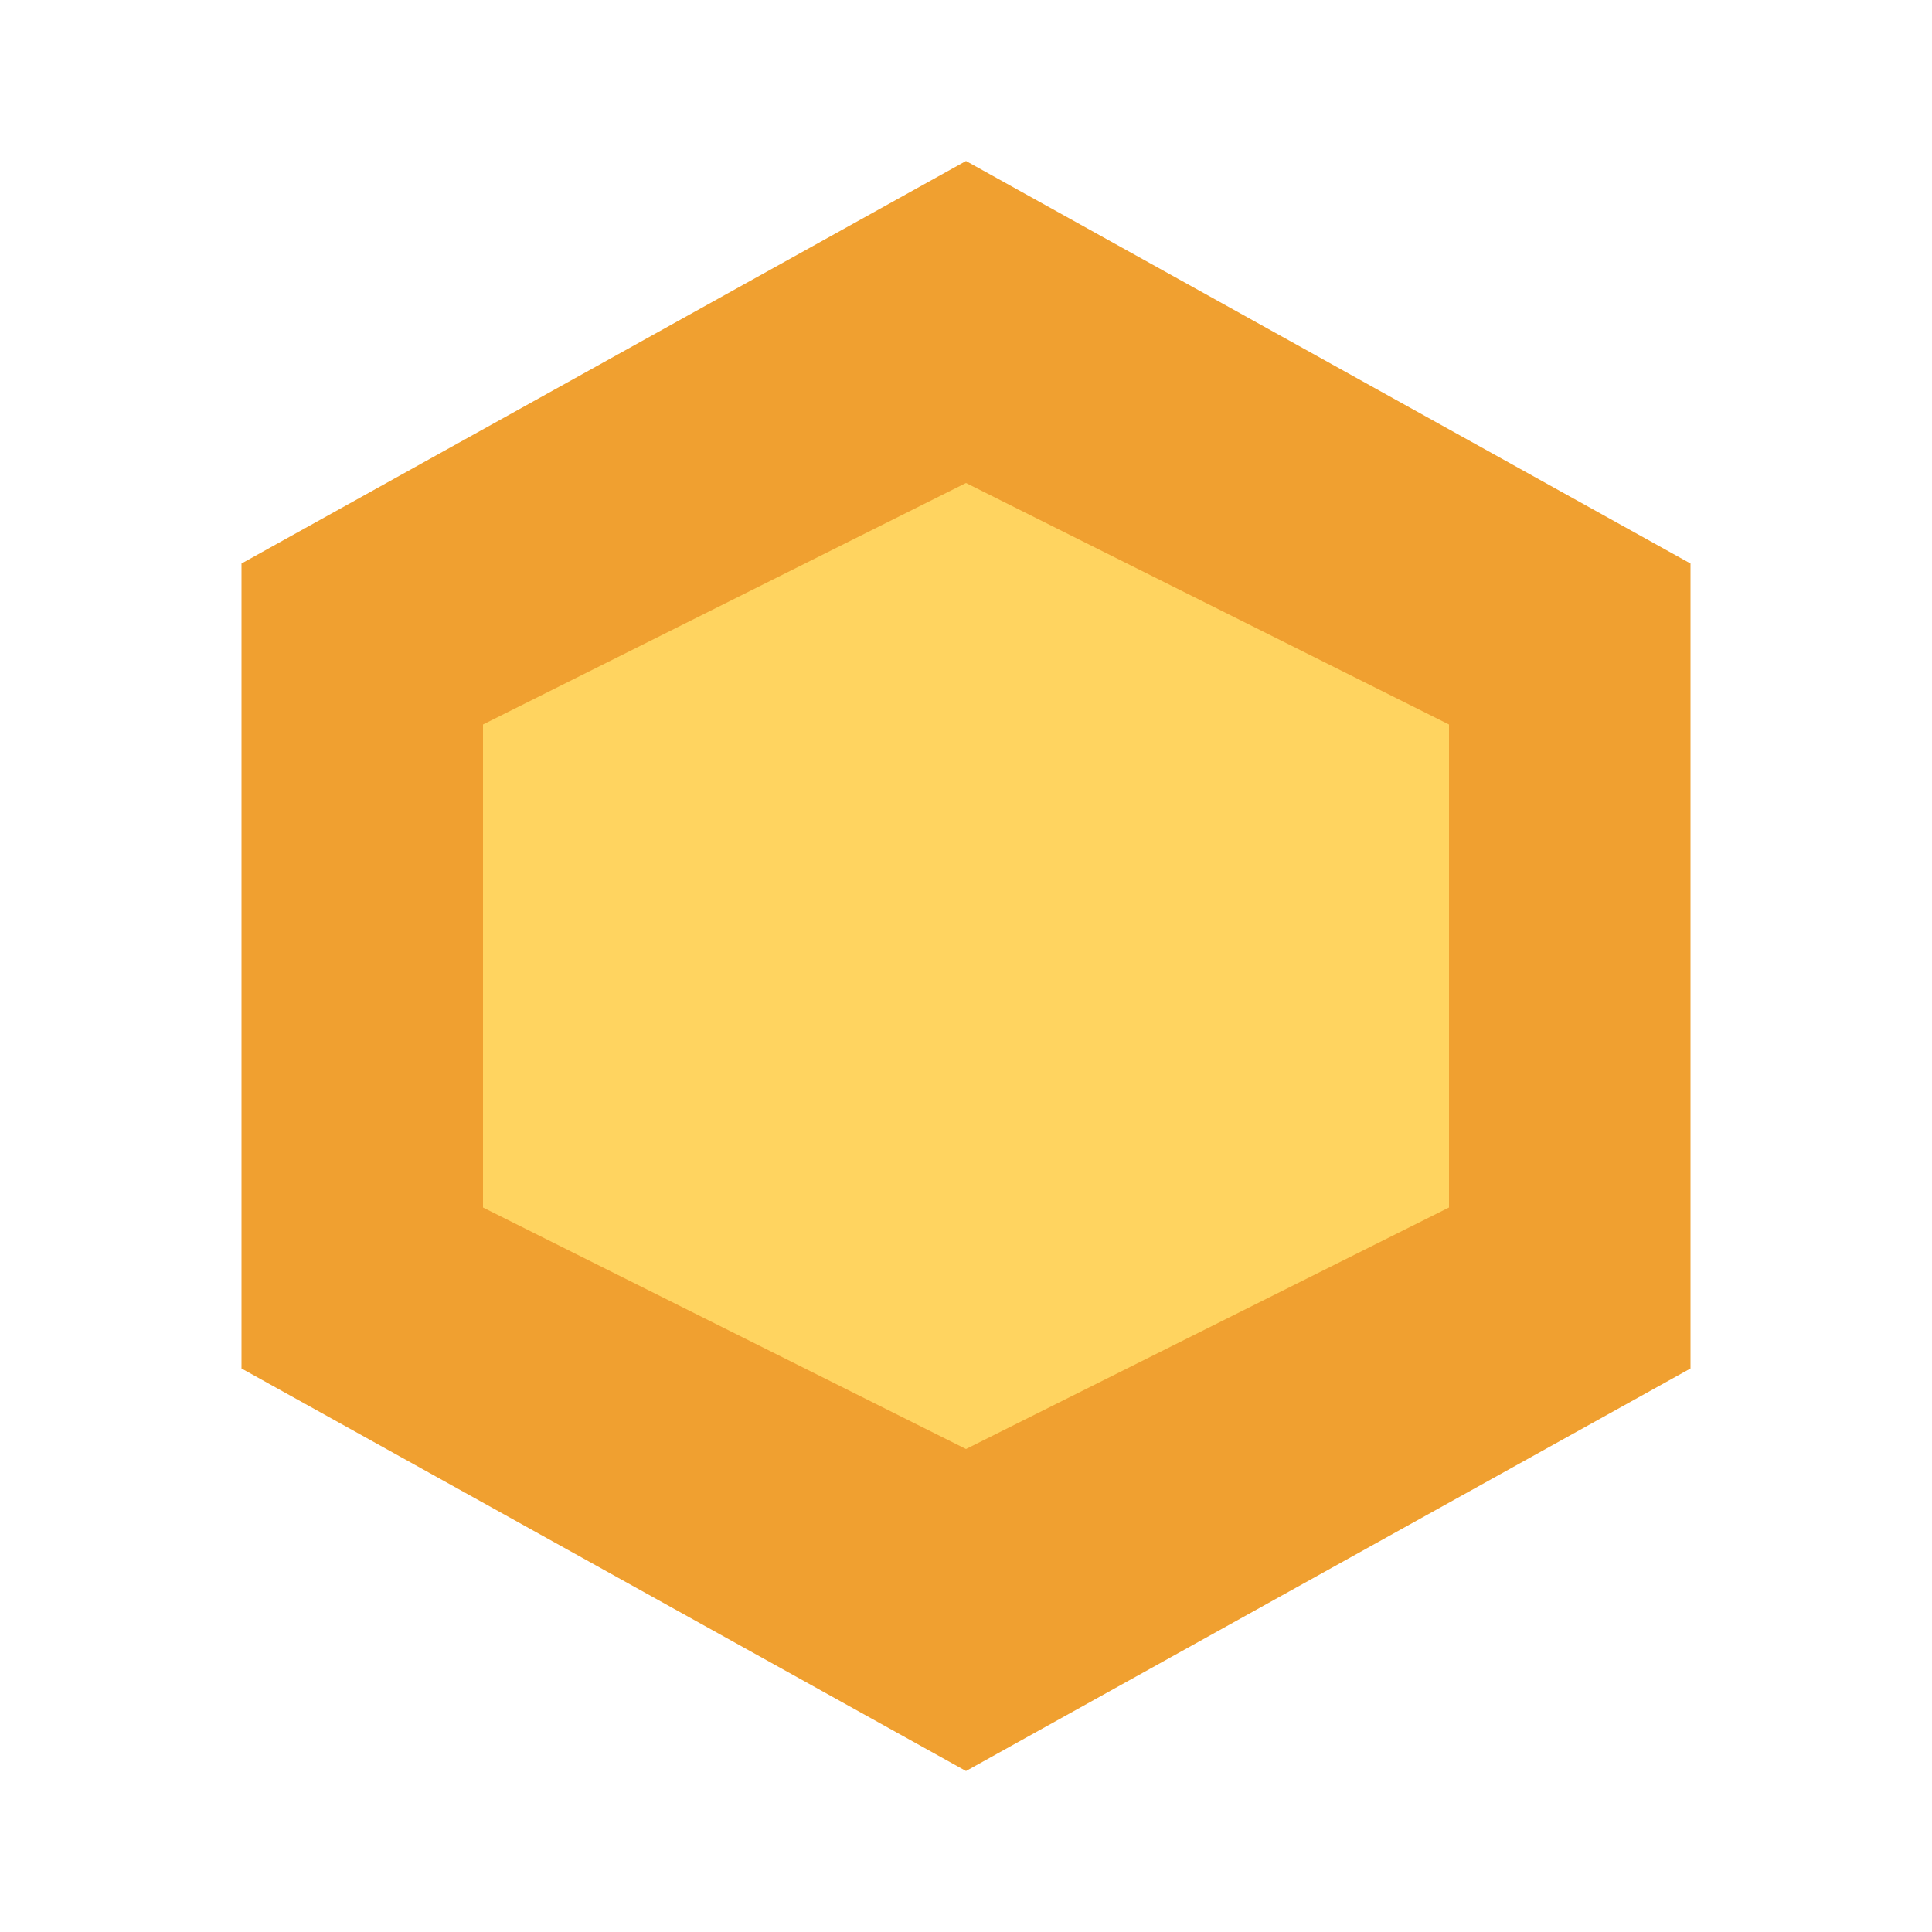
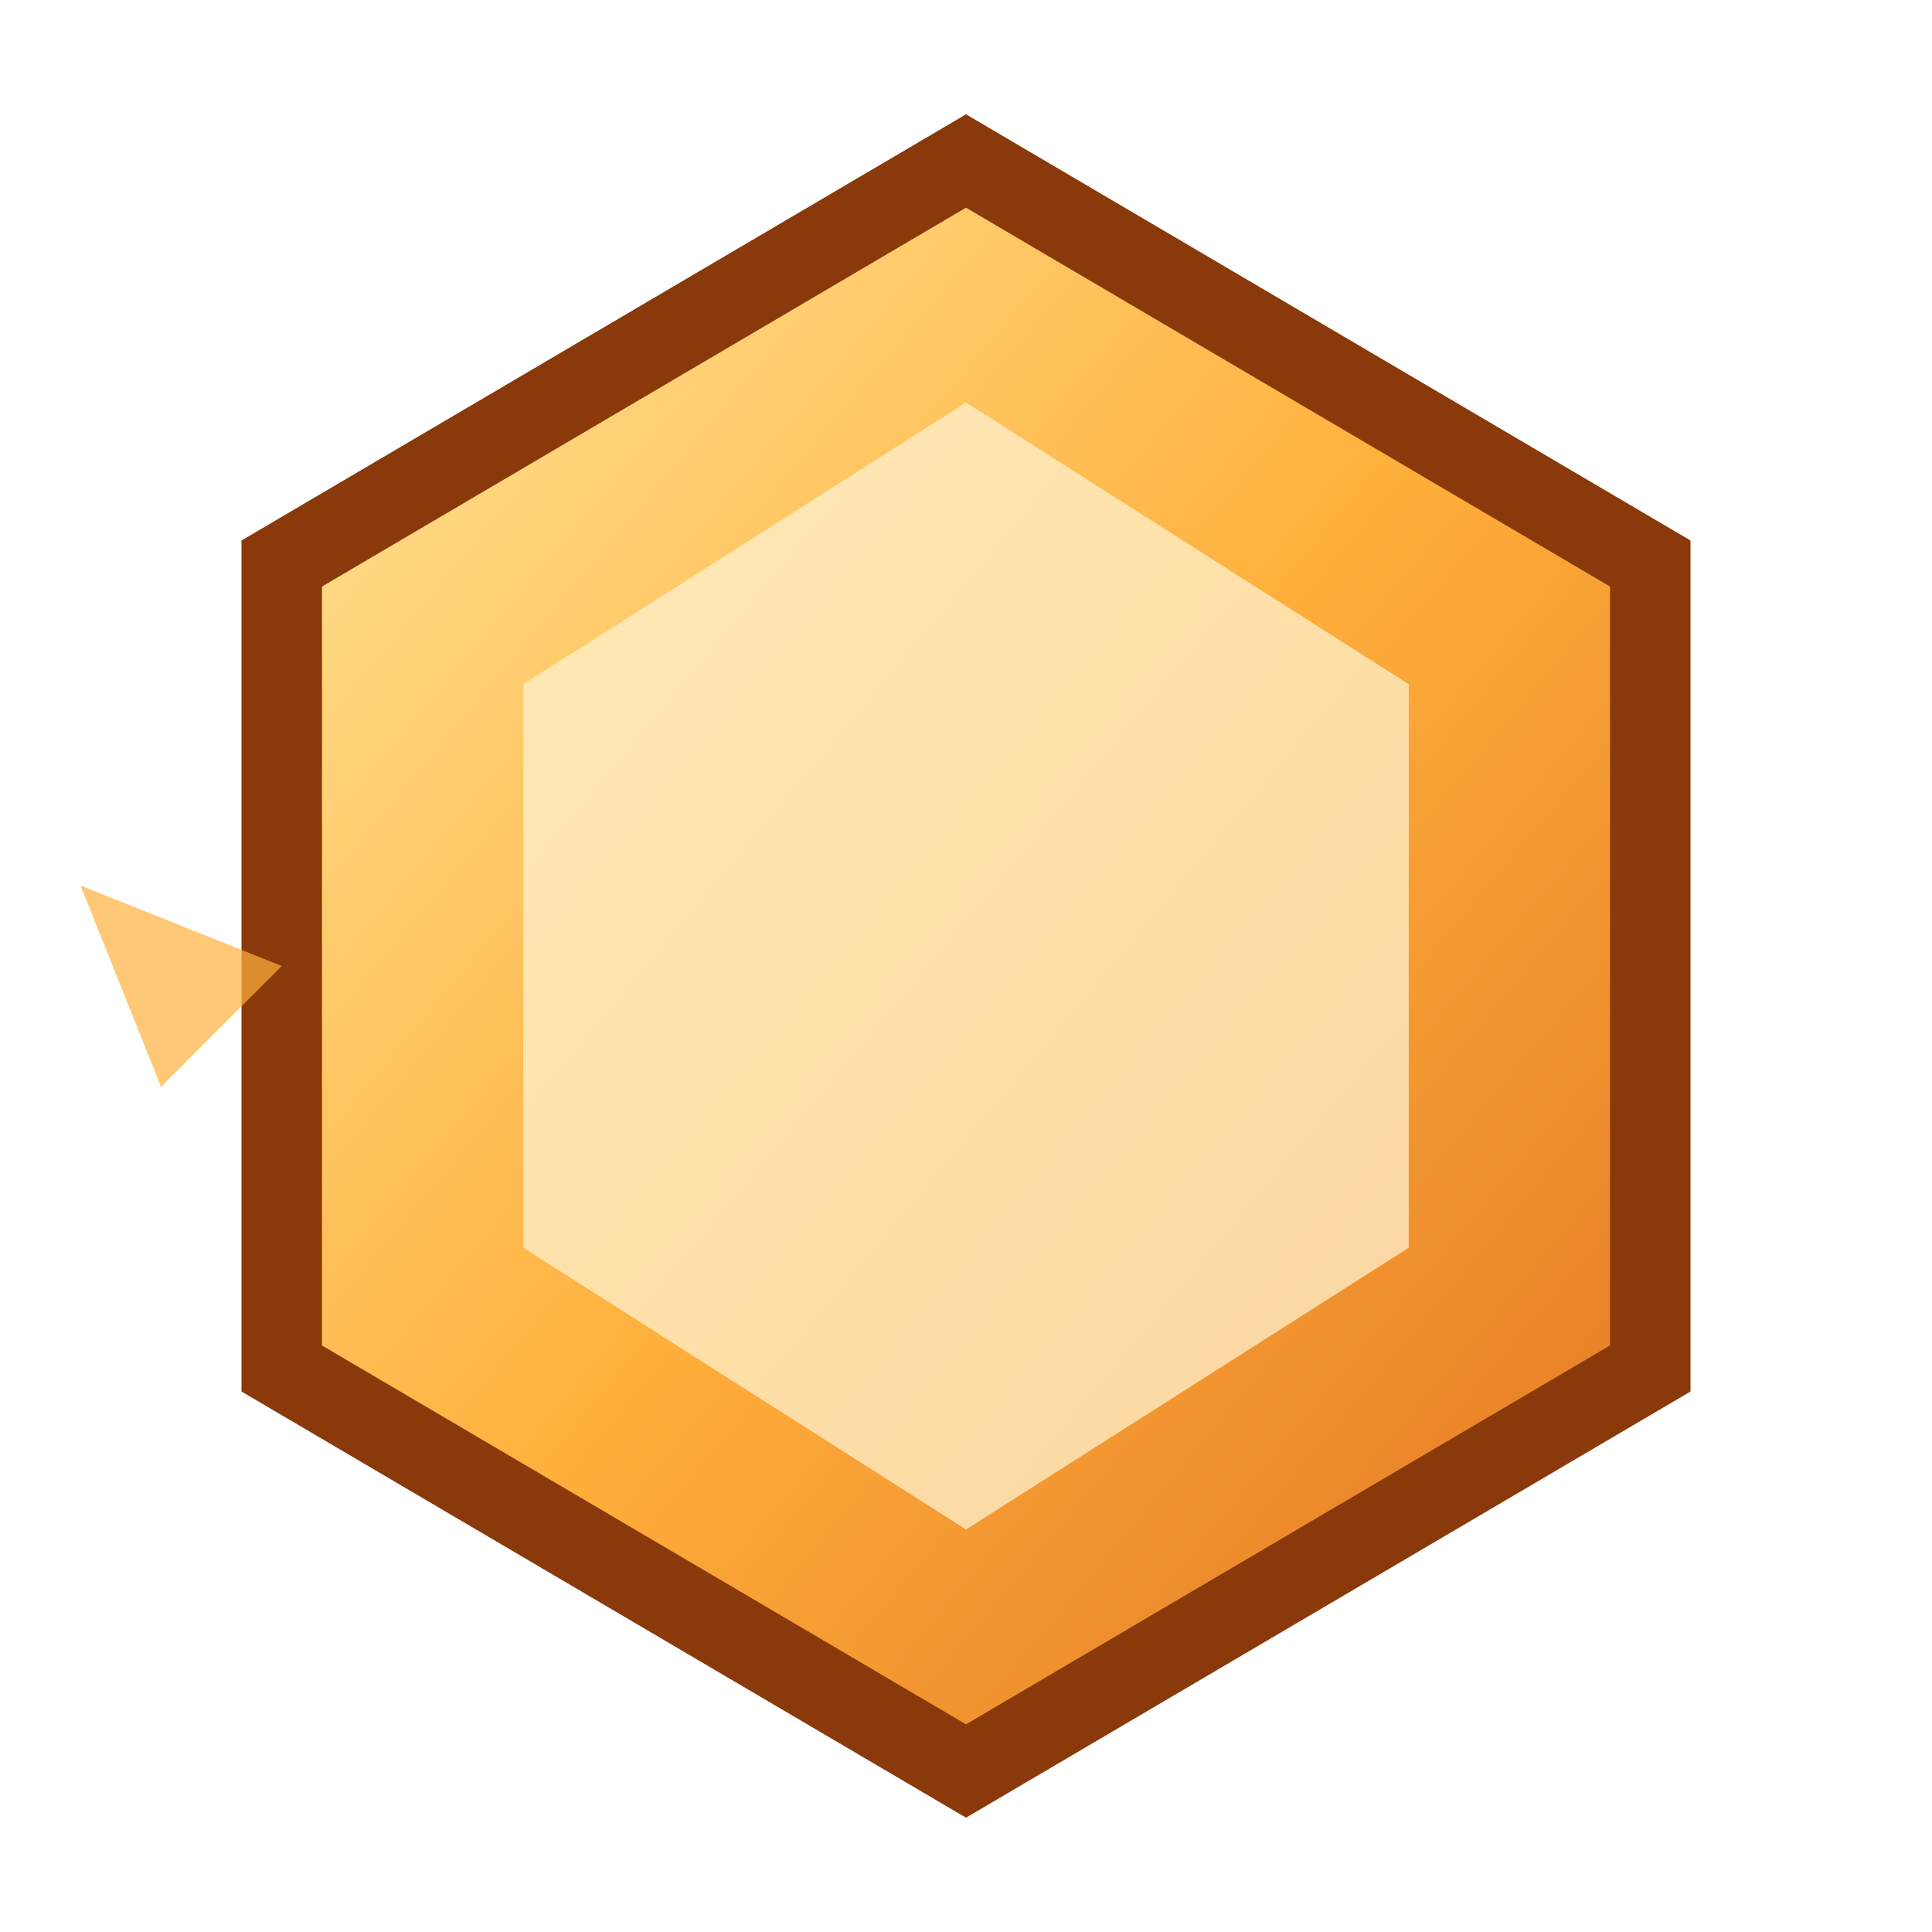
- <svg xmlns="http://www.w3.org/2000/svg" width="24" height="24" viewBox="0 0 24 24">
-   <polygon points="12,2 21,7 21,17 12,22 3,17 3,7" fill="#f0a030" />
-   <polygon points="12,6 18,9 18,15 12,18 6,15 6,9" fill="#ffd460" />
+ <svg xmlns="http://www.w3.org/2000/svg" width="48" height="48" viewBox="0 0 48 48">
+   <defs>
+     <linearGradient id="b" x1="0" y1="0" x2="1" y2="1">
+       <stop offset="0" stop-color="#ffe9a0" />
+       <stop offset="0.5" stop-color="#ffb03c" />
+       <stop offset="1" stop-color="#e07020" />
+     </linearGradient>
+   </defs>
+   <polygon points="24,4 41,14 41,34 24,44 7,34 7,14" fill="url(#b)" stroke="#8a3a0a" stroke-width="2" />
+   <polygon points="24,10 35,17 35,31 24,38 13,31 13,17" fill="#fff0cc" opacity="0.75" />
+   <path d="M 7 24 L 2 22 L 4 27 Z" fill="#ffb03c" opacity="0.7" />
</svg>
